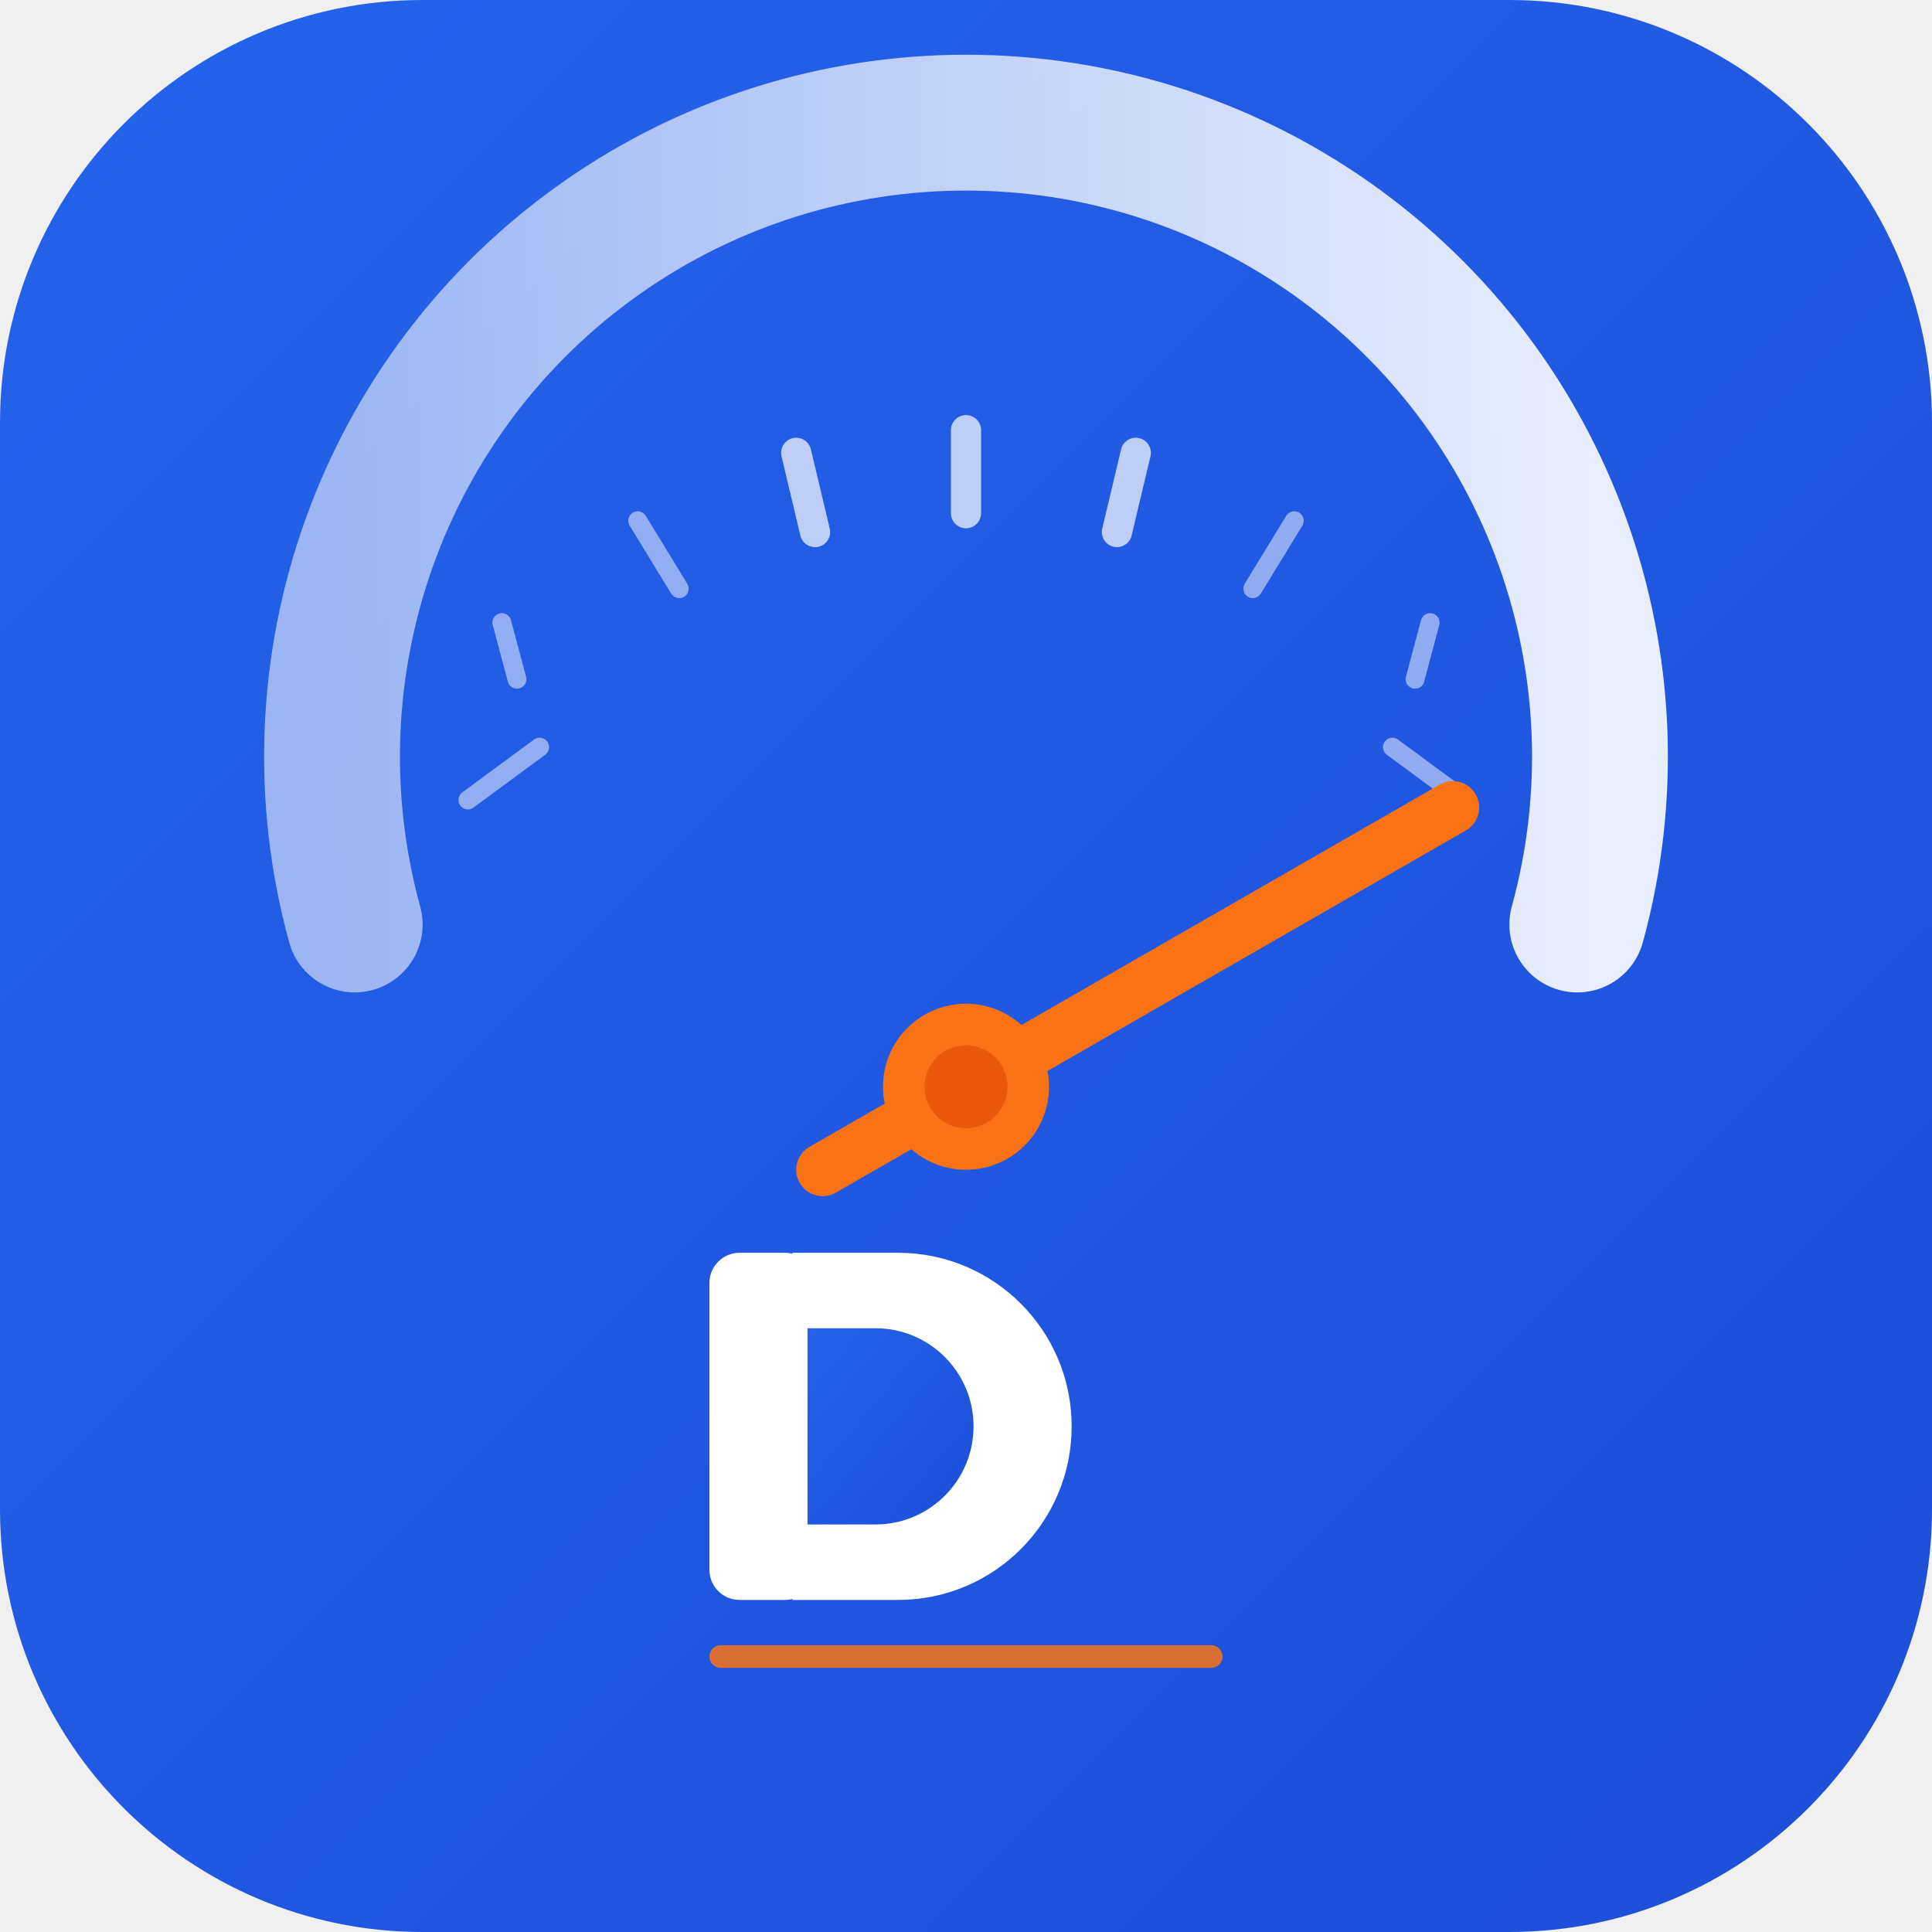
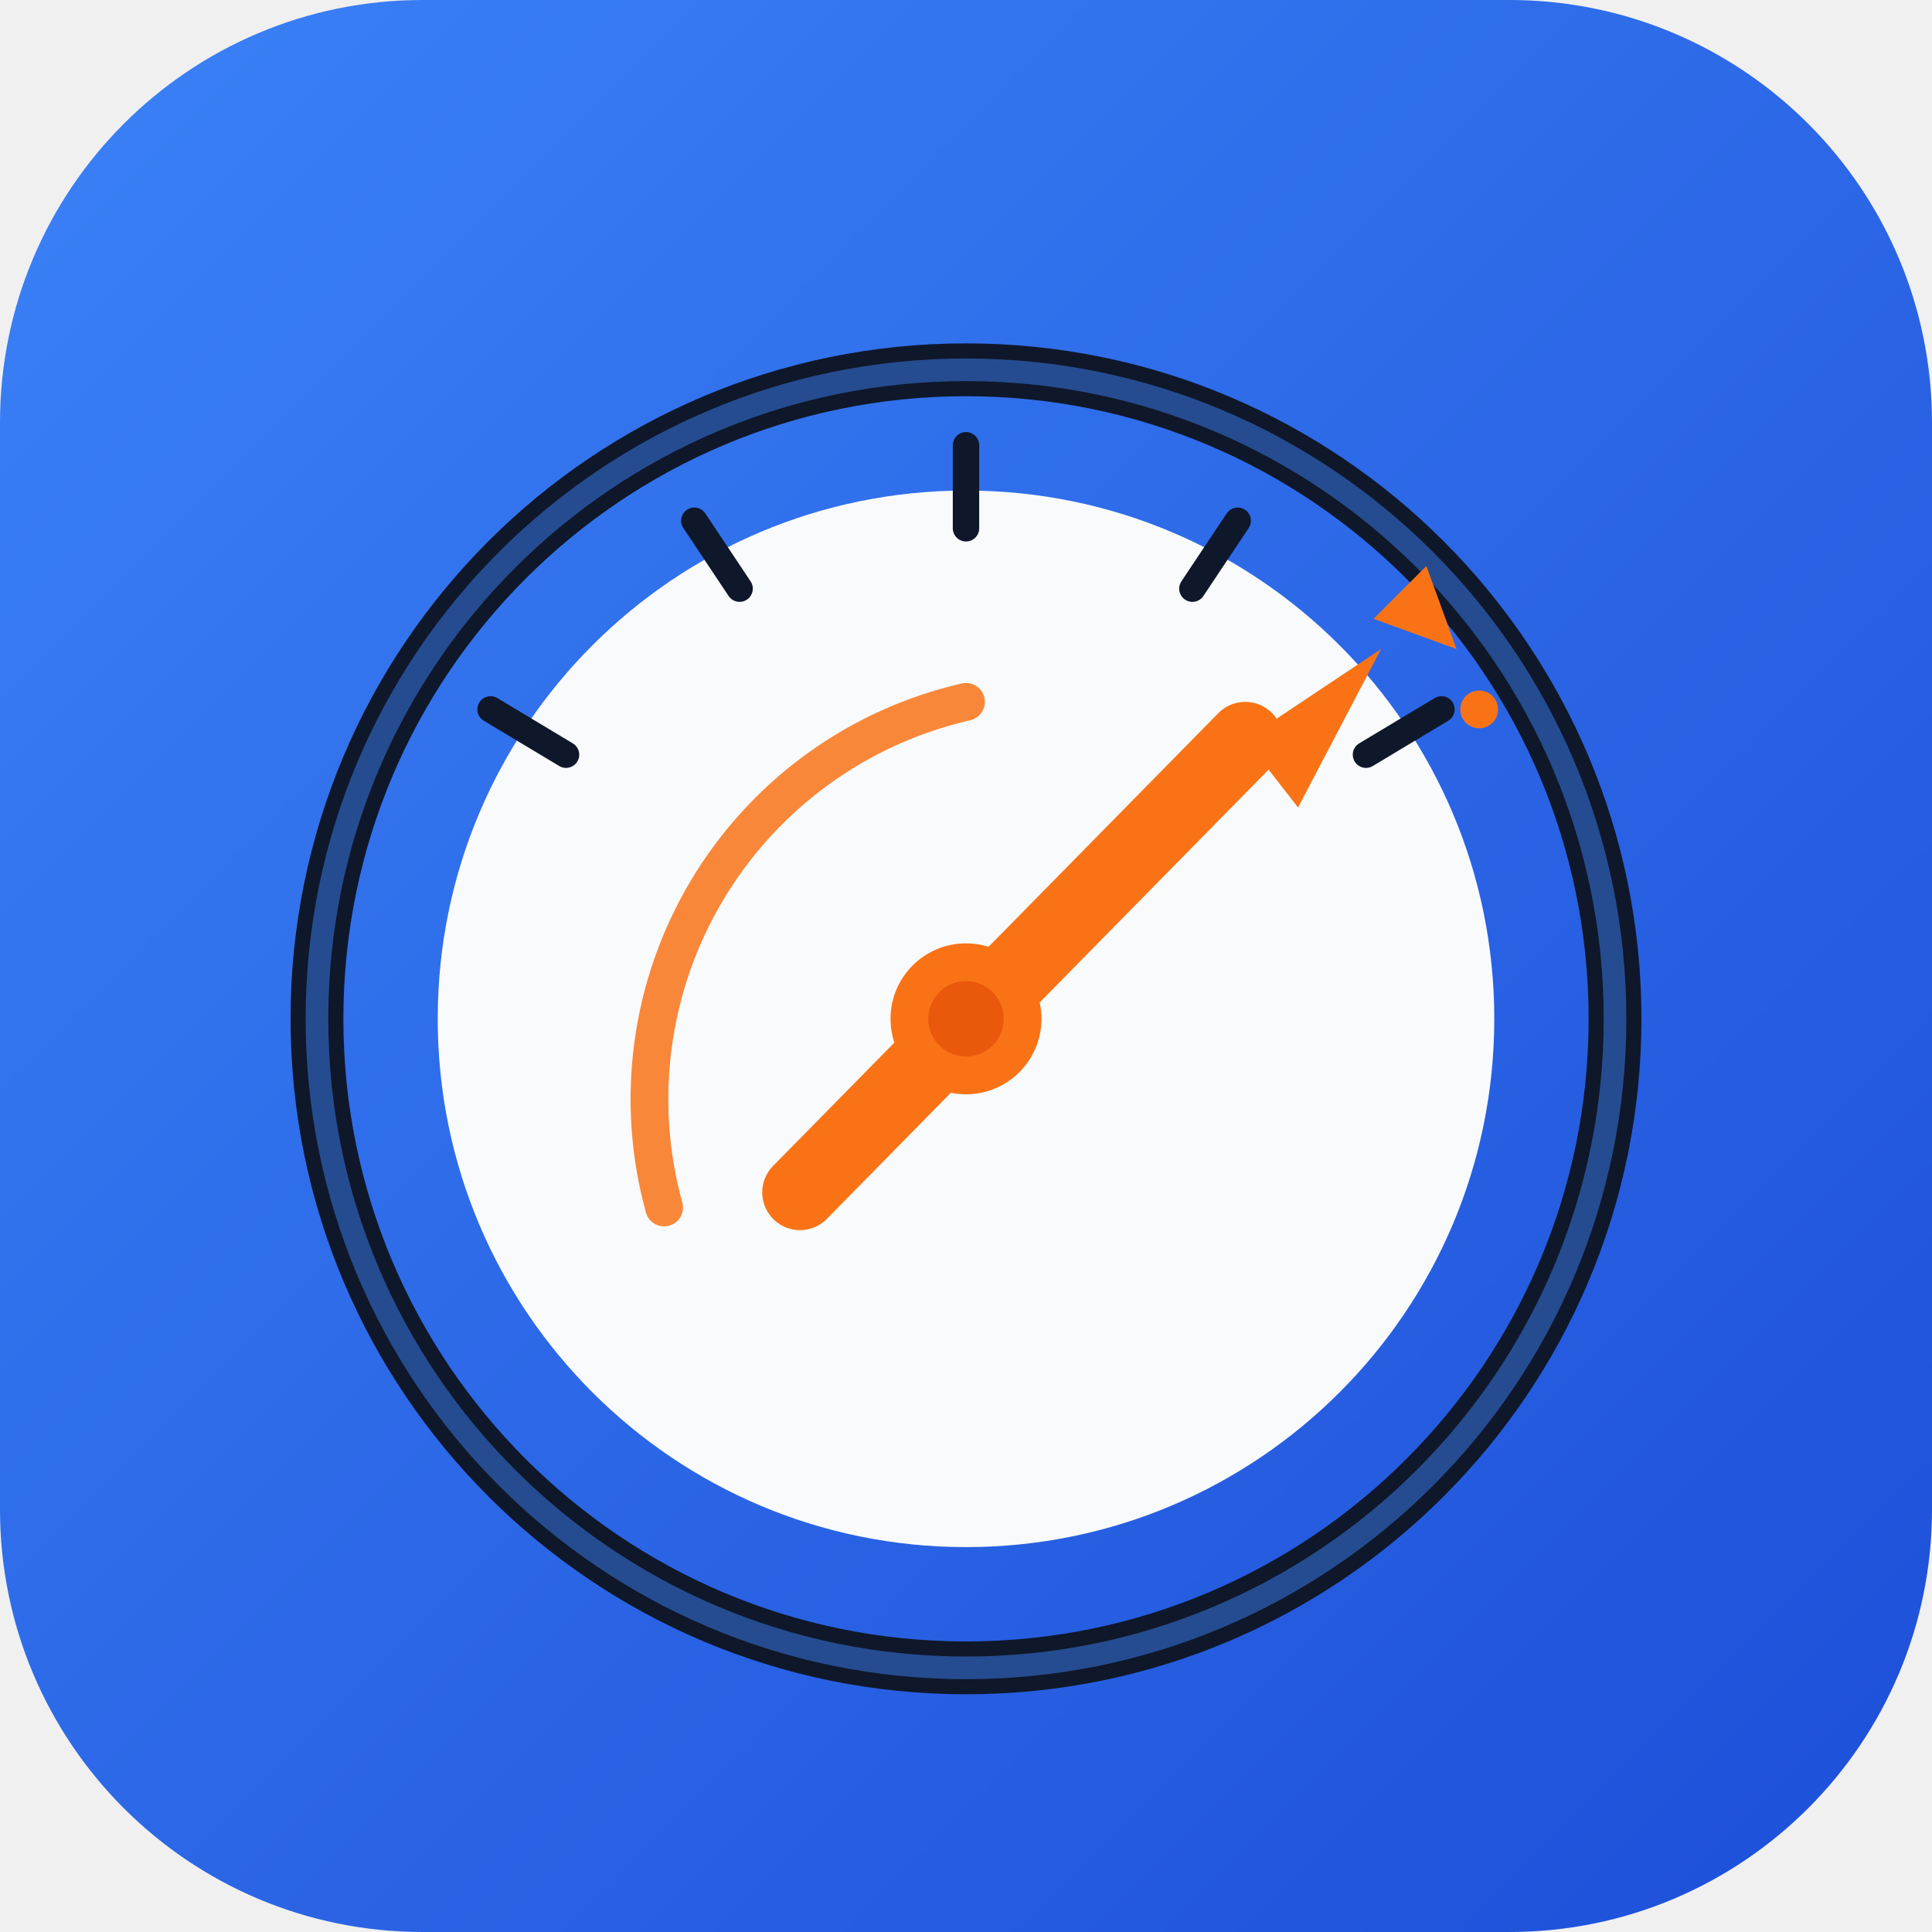
<svg xmlns="http://www.w3.org/2000/svg" viewBox="0 0 512 512" role="img" aria-label="Ace Your Permit">
  <defs>
    <linearGradient id="bg" x1="0%" y1="0%" x2="100%" y2="100%">
-       <stop offset="0%" stop-color="#2563EB" />
+       <stop offset="0%" stop-color="#3B82F6" />
      <stop offset="100%" stop-color="#1D4ED8" />
-     </linearGradient>
-     <linearGradient id="arcGrad" x1="0%" y1="0%" x2="100%" y2="0%">
-       <stop offset="0%" stop-color="#ffffff" stop-opacity="0.55" />
-       <stop offset="100%" stop-color="#ffffff" stop-opacity="0.90" />
    </linearGradient>
  </defs>
  <rect width="512" height="512" rx="112" fill="url(#bg)" />
-   <path d="M 94 245 A 168 168 0 1 1 418 245" fill="none" stroke="url(#arcGrad)" stroke-width="36" stroke-linecap="round" />
-   <line x1="124" y1="212" x2="143" y2="198" stroke="white" stroke-width="5" stroke-linecap="round" opacity="0.5" />
-   <line x1="137" y1="180" x2="133" y2="165" stroke="white" stroke-width="5" stroke-linecap="round" opacity="0.5" />
-   <line x1="180" y1="156" x2="169" y2="138" stroke="white" stroke-width="5" stroke-linecap="round" opacity="0.5" />
-   <line x1="216" y1="141" x2="211" y2="120" stroke="white" stroke-width="8" stroke-linecap="round" opacity="0.7" />
-   <line x1="256" y1="136" x2="256" y2="114" stroke="white" stroke-width="8" stroke-linecap="round" opacity="0.7" />
-   <line x1="296" y1="141" x2="301" y2="120" stroke="white" stroke-width="8" stroke-linecap="round" opacity="0.7" />
-   <line x1="332" y1="156" x2="343" y2="138" stroke="white" stroke-width="5" stroke-linecap="round" opacity="0.5" />
-   <line x1="375" y1="180" x2="379" y2="165" stroke="white" stroke-width="5" stroke-linecap="round" opacity="0.5" />
-   <line x1="388" y1="212" x2="369" y2="198" stroke="white" stroke-width="5" stroke-linecap="round" opacity="0.5" />
-   <line x1="218" y1="310" x2="385" y2="214" stroke="#F97316" stroke-width="14" stroke-linecap="round" />
-   <circle cx="256" cy="288" r="22" fill="#F97316" />
-   <circle cx="256" cy="288" r="11" fill="#EA580C" />
-   <rect x="188" y="332" width="28" height="92" rx="8" fill="white" />
-   <path d="M 210 332 h28 a 46 46 0 0 1 0 92 h-28 Z" fill="white" />
-   <path d="M 214 352 h18 a 26 26 0 0 1 0 52 h-18 Z" fill="url(#bg)" />
-   <rect x="188" y="436" width="136" height="6" rx="3" fill="#F97316" opacity="0.85" />
+   <circle cx="256" cy="270" r="172" fill="none" stroke="#0F172A" stroke-width="14" />
+   <circle cx="256" cy="270" r="172" fill="none" stroke="#3B82F6" stroke-width="6" opacity="0.5" />
+   <path d="M 176 366 Q 176 320 220 320 Q 176 320 176 366 Z" fill="none" stroke="#0F172A" stroke-width="10" stroke-linejoin="round" />
+   <path d="M 336 366 Q 336 320 292 320 Q 336 320 336 366 Z" fill="none" stroke="#0F172A" stroke-width="10" stroke-linejoin="round" />
+   <circle cx="256" cy="270" r="140" fill="#F8FAFC" />
+   <g stroke="#0F172A" stroke-width="7" stroke-linecap="round">
+     <line x1="256" y1="140" x2="256" y2="118" />
+     <line x1="196" y1="156" x2="184" y2="138" />
+     <line x1="150" y1="200" x2="130" y2="188" />
+     <line x1="316" y1="156" x2="328" y2="138" />
+     <line x1="362" y1="200" x2="382" y2="188" />
+   </g>
+   <path d="M 176 320 A 108 108 0 0 1 256 186" fill="none" stroke="#F97316" stroke-width="10" stroke-linecap="round" opacity="0.85" />
+   <line x1="212" y1="316" x2="330" y2="196" stroke="#F97316" stroke-width="20" stroke-linecap="round" />
+   <path d="M 330 196 L 366 172 L 344 214 Z" fill="#F97316" />
+   <g fill="#F97316">
+     <path d="M 378 150 l 8 22 l -22 -8 Z" />
+     <circle cx="392" cy="188" r="5" />
+   </g>
+   <circle cx="256" cy="270" r="20" fill="#F97316" />
+   <circle cx="256" cy="270" r="10" fill="#EA580C" />
</svg>
